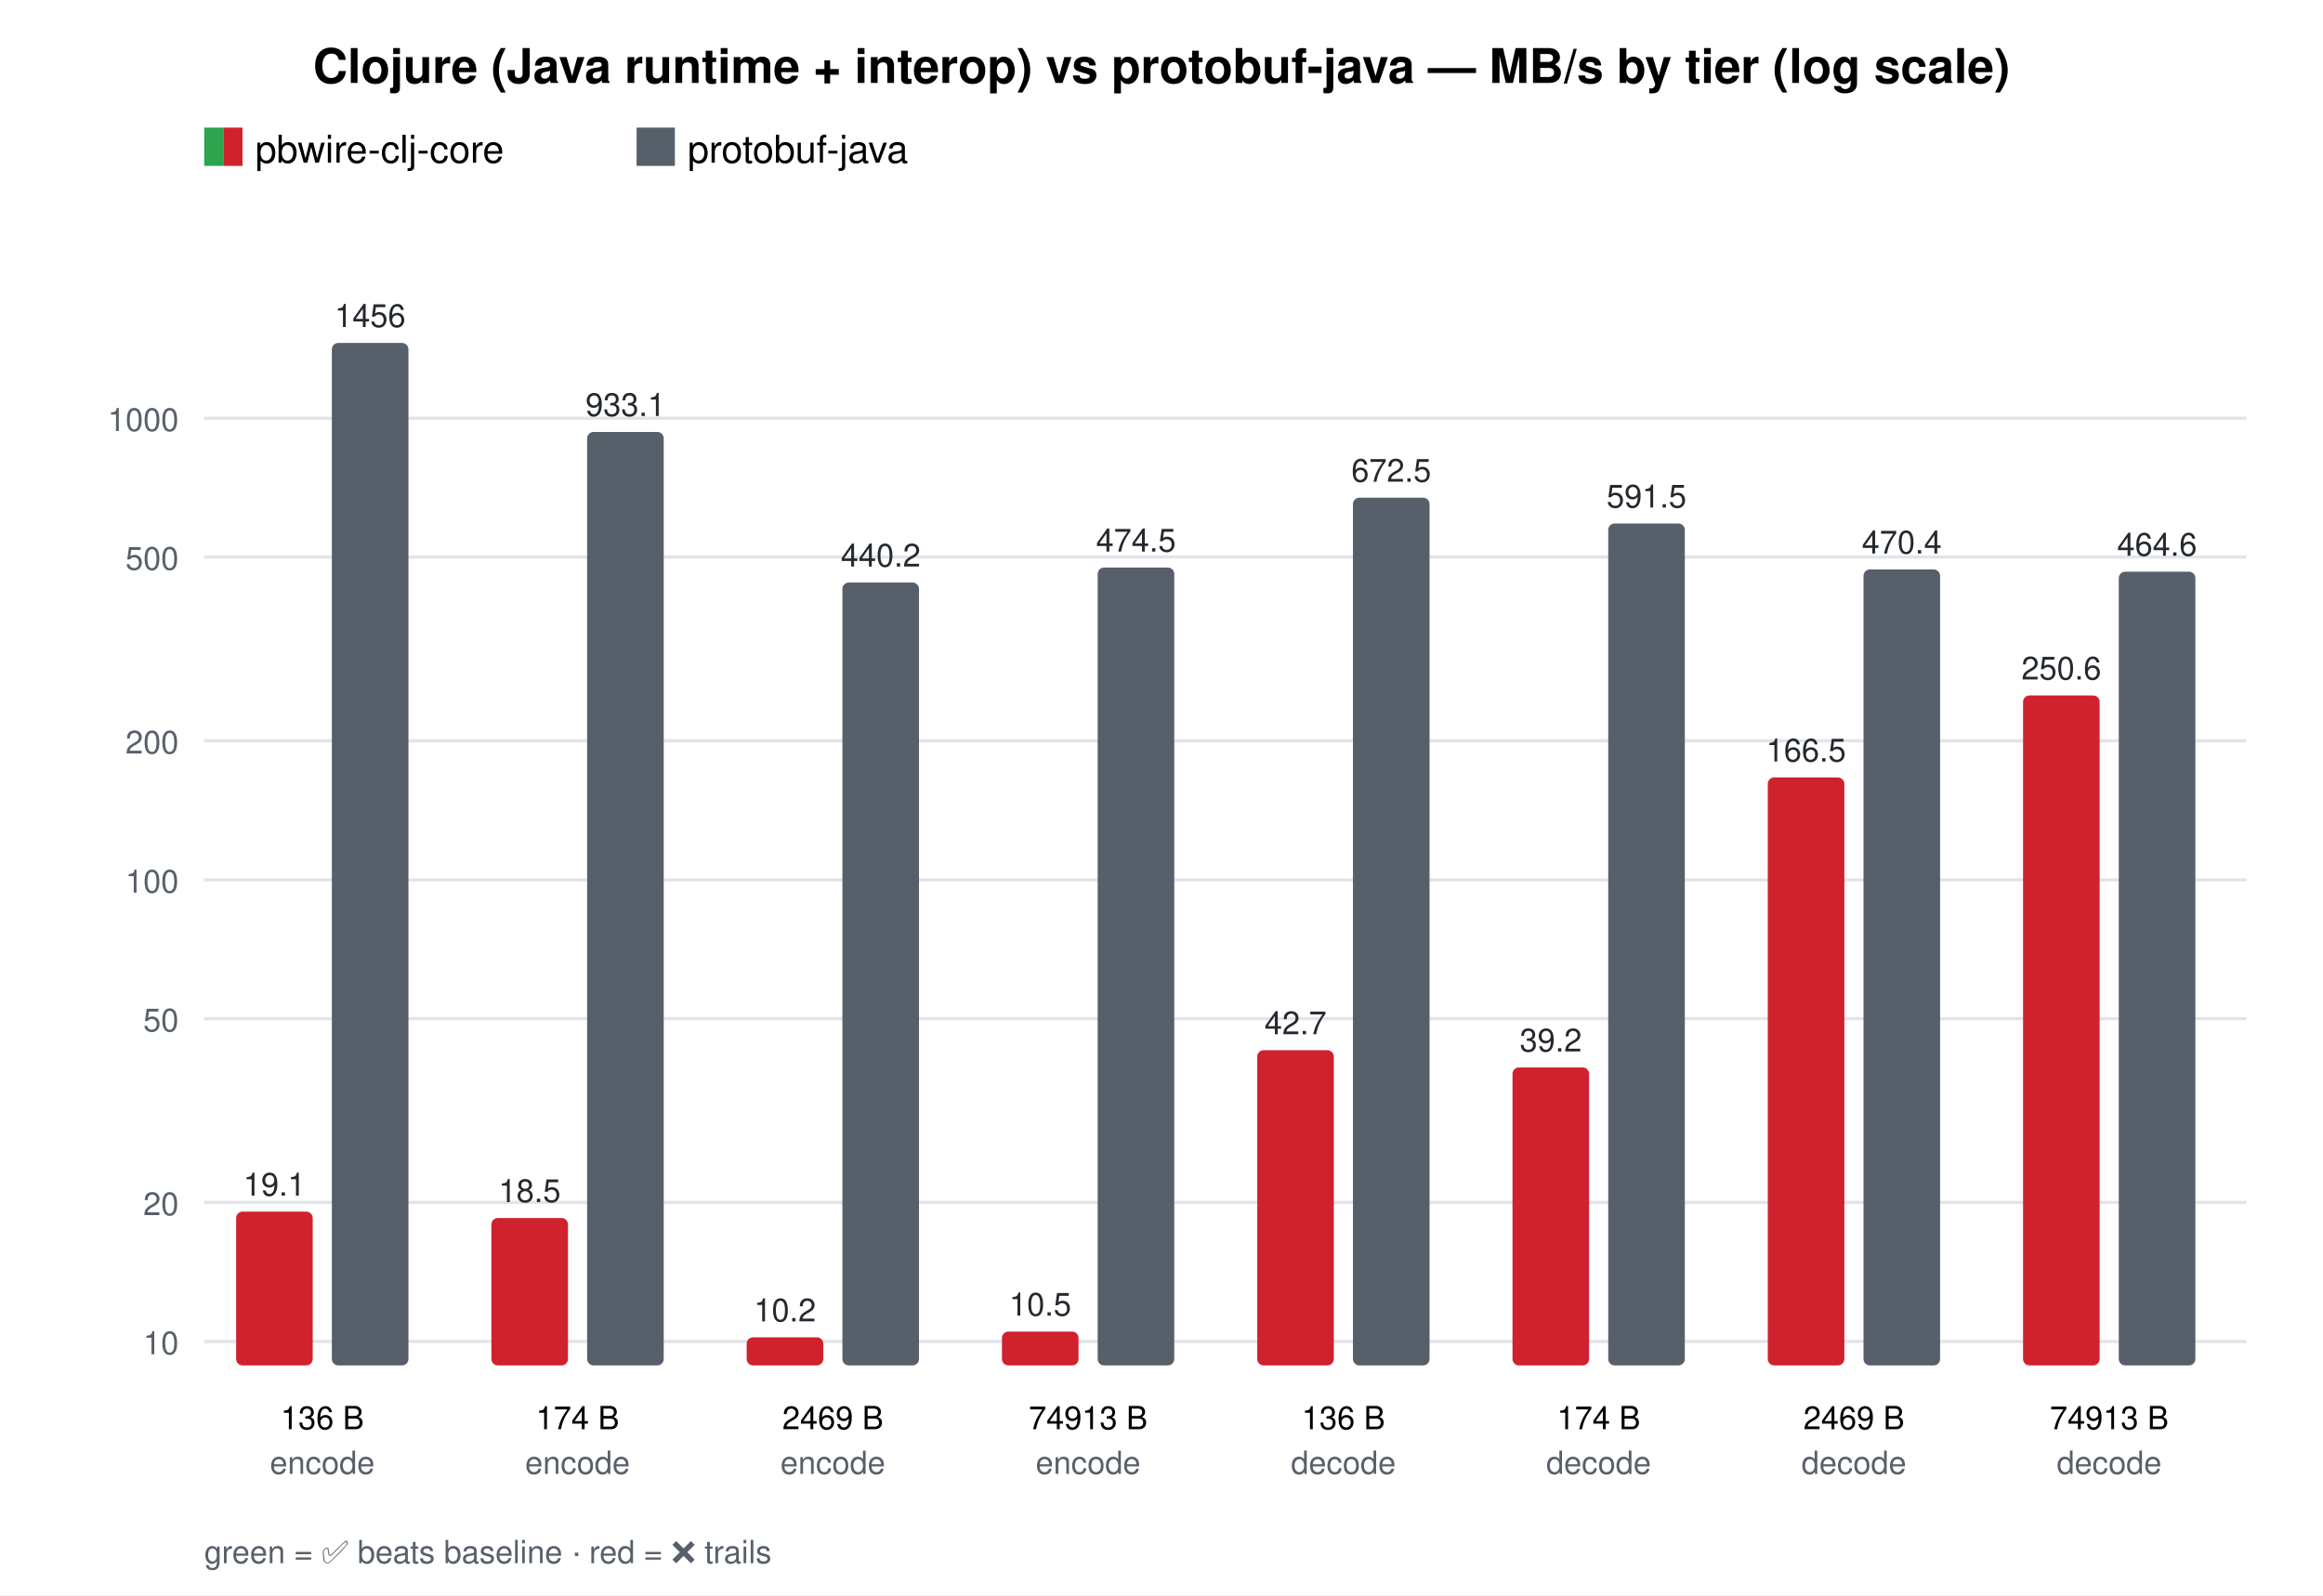
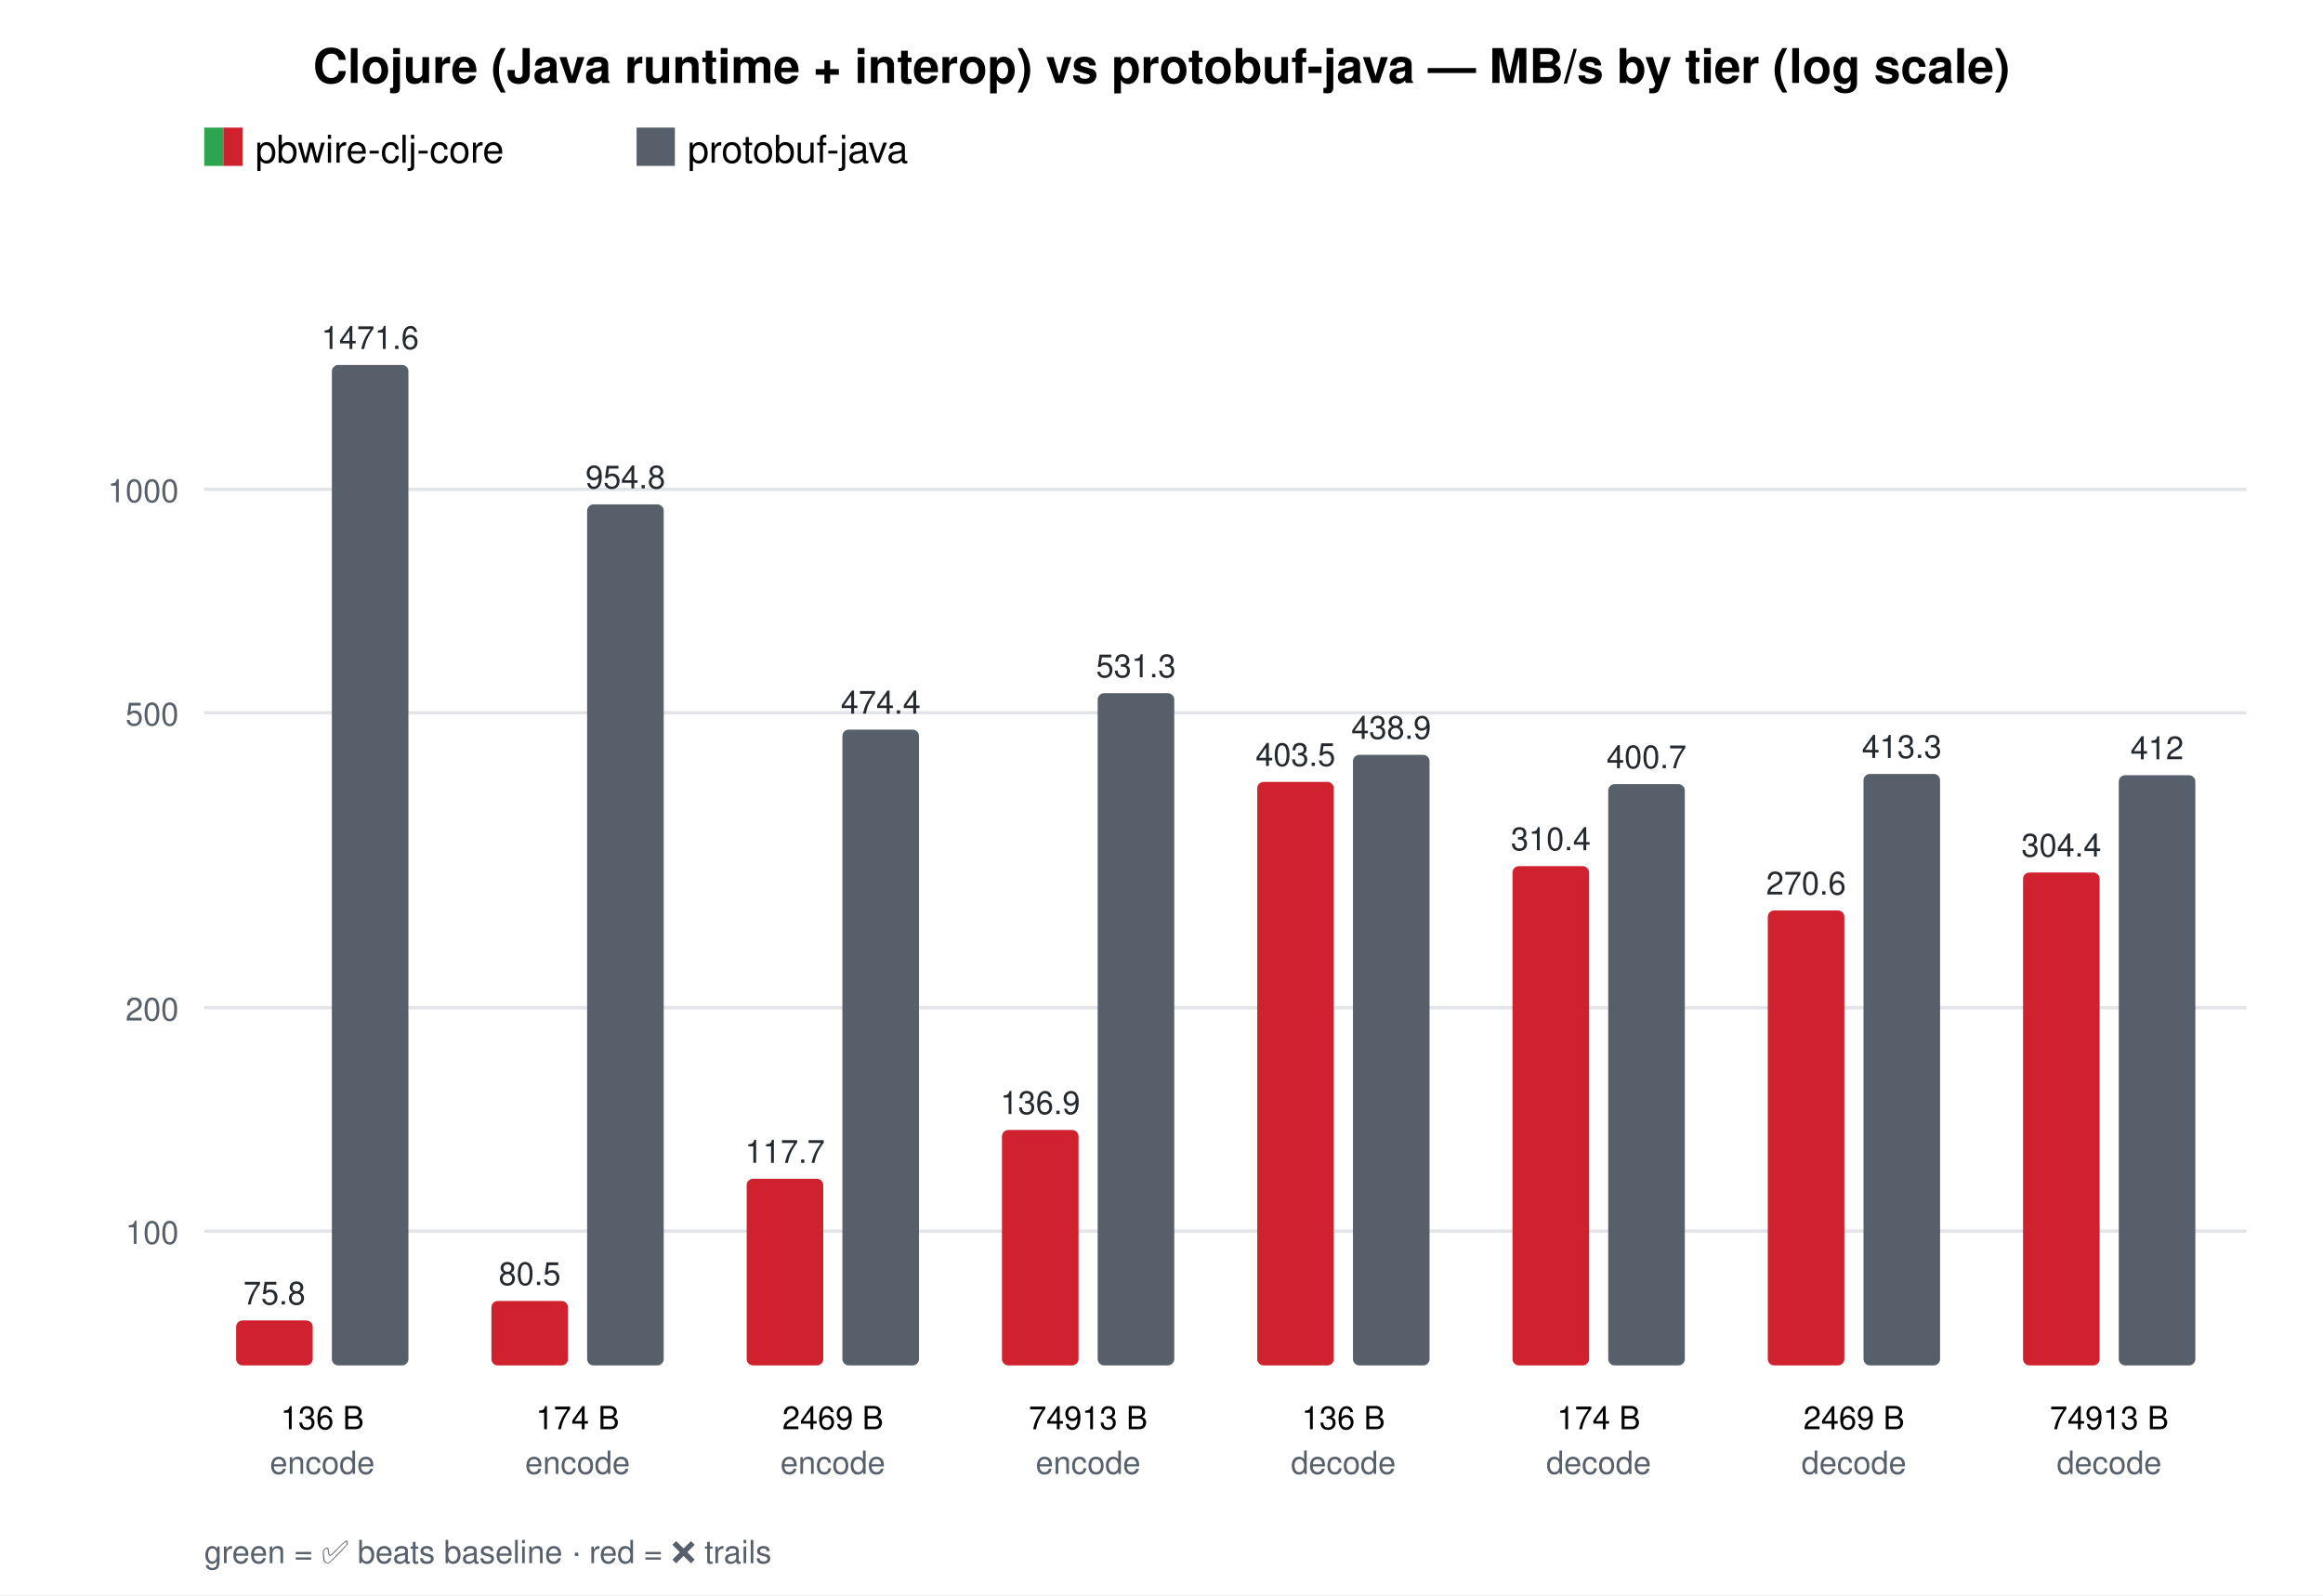
<svg xmlns="http://www.w3.org/2000/svg" width="728" height="500" font-family="Helvetica, Arial, sans-serif">
  <rect width="728" height="500" fill="#ffffff" />
  <text x="364.0" y="26" text-anchor="middle" font-size="15" font-weight="bold">Clojure (Java runtime + interop) vs protobuf-java — MB/s by tier (log scale)</text>
  <rect x="64" y="40" width="6" height="12" fill="#2da44e" />
  <rect x="70" y="40" width="6" height="12" fill="#cf222e" />
  <text x="80" y="51" font-size="12">pbwire-clj-core</text>
  <rect x="199.5" y="40" width="12" height="12" fill="#57606a" />
  <text x="215.5" y="51" font-size="12">protobuf-java</text>
-   <line x1="64" y1="420.5" x2="704" y2="420.5" stroke="#e1e4e8" />
-   <text x="56" y="424.5" text-anchor="end" font-size="10" fill="#57606a">10</text>
-   <line x1="64" y1="376.9" x2="704" y2="376.9" stroke="#e1e4e8" />
-   <text x="56" y="380.9" text-anchor="end" font-size="10" fill="#57606a">20</text>
-   <line x1="64" y1="319.3" x2="704" y2="319.3" stroke="#e1e4e8" />
-   <text x="56" y="323.3" text-anchor="end" font-size="10" fill="#57606a">50</text>
-   <line x1="64" y1="275.8" x2="704" y2="275.8" stroke="#e1e4e8" />
-   <text x="56" y="279.8" text-anchor="end" font-size="10" fill="#57606a">100</text>
-   <line x1="64" y1="232.2" x2="704" y2="232.2" stroke="#e1e4e8" />
-   <text x="56" y="236.2" text-anchor="end" font-size="10" fill="#57606a">200</text>
-   <line x1="64" y1="174.6" x2="704" y2="174.6" stroke="#e1e4e8" />
-   <text x="56" y="178.6" text-anchor="end" font-size="10" fill="#57606a">500</text>
-   <line x1="64" y1="131.1" x2="704" y2="131.1" stroke="#e1e4e8" />
-   <text x="56" y="135.1" text-anchor="end" font-size="10" fill="#57606a">1000</text>
+   <line x1="64" y1="385.9" x2="704" y2="385.9" stroke="#e1e4e8" />
+   <text x="56" y="389.9" text-anchor="end" font-size="10" fill="#57606a">100</text>
+   <line x1="64" y1="315.9" x2="704" y2="315.9" stroke="#e1e4e8" />
+   <text x="56" y="319.9" text-anchor="end" font-size="10" fill="#57606a">200</text>
+   <line x1="64" y1="223.4" x2="704" y2="223.4" stroke="#e1e4e8" />
+   <text x="56" y="227.4" text-anchor="end" font-size="10" fill="#57606a">500</text>
+   <line x1="64" y1="153.4" x2="704" y2="153.4" stroke="#e1e4e8" />
+   <text x="56" y="157.4" text-anchor="end" font-size="10" fill="#57606a">1000</text>
  <text x="101.0" y="448" text-anchor="middle" font-size="10">136 B</text>
  <text x="101.0" y="462" text-anchor="middle" font-size="10" fill="#57606a">encode</text>
-   <rect x="74.0" y="379.8" width="24" height="48.2" rx="2" fill="#cf222e" />
-   <text x="86.0" y="374.8" text-anchor="middle" font-size="10" fill="#24292f">19.1</text>
-   <rect x="104.0" y="107.5" width="24" height="320.5" rx="2" fill="#57606a" />
-   <text x="116.0" y="102.5" text-anchor="middle" font-size="10" fill="#24292f">1456</text>
+   <rect x="74.0" y="413.9" width="24" height="14.1" rx="2" fill="#cf222e" />
+   <text x="86.0" y="408.9" text-anchor="middle" font-size="10" fill="#24292f">75.8</text>
+   <rect x="104.0" y="114.4" width="24" height="313.6" rx="2" fill="#57606a" />
+   <text x="116.0" y="109.4" text-anchor="middle" font-size="10" fill="#24292f">1471.6</text>
  <text x="181.0" y="448" text-anchor="middle" font-size="10">174 B</text>
  <text x="181.0" y="462" text-anchor="middle" font-size="10" fill="#57606a">encode</text>
-   <rect x="154.0" y="381.8" width="24" height="46.2" rx="2" fill="#cf222e" />
-   <text x="166.0" y="376.8" text-anchor="middle" font-size="10" fill="#24292f">18.5</text>
-   <rect x="184.0" y="135.4" width="24" height="292.6" rx="2" fill="#57606a" />
-   <text x="196.0" y="130.4" text-anchor="middle" font-size="10" fill="#24292f">933.1</text>
+   <rect x="154.0" y="407.8" width="24" height="20.2" rx="2" fill="#cf222e" />
+   <text x="166.0" y="402.8" text-anchor="middle" font-size="10" fill="#24292f">80.5</text>
+   <rect x="184.0" y="158.1" width="24" height="269.9" rx="2" fill="#57606a" />
+   <text x="196.0" y="153.1" text-anchor="middle" font-size="10" fill="#24292f">954.8</text>
  <text x="261.0" y="448" text-anchor="middle" font-size="10">2469 B</text>
  <text x="261.0" y="462" text-anchor="middle" font-size="10" fill="#57606a">encode</text>
-   <rect x="234.0" y="419.2" width="24" height="8.8" rx="2" fill="#cf222e" />
-   <text x="246.0" y="414.2" text-anchor="middle" font-size="10" fill="#24292f">10.2</text>
-   <rect x="264.0" y="182.6" width="24" height="245.4" rx="2" fill="#57606a" />
-   <text x="276.0" y="177.6" text-anchor="middle" font-size="10" fill="#24292f">440.2</text>
+   <rect x="234.0" y="369.5" width="24" height="58.5" rx="2" fill="#cf222e" />
+   <text x="246.0" y="364.5" text-anchor="middle" font-size="10" fill="#24292f">117.7</text>
+   <rect x="264.0" y="228.7" width="24" height="199.3" rx="2" fill="#57606a" />
+   <text x="276.0" y="223.7" text-anchor="middle" font-size="10" fill="#24292f">474.4</text>
  <text x="341.0" y="448" text-anchor="middle" font-size="10">74913 B</text>
  <text x="341.0" y="462" text-anchor="middle" font-size="10" fill="#57606a">encode</text>
-   <rect x="314.0" y="417.4" width="24" height="10.6" rx="2" fill="#cf222e" />
-   <text x="326.0" y="412.4" text-anchor="middle" font-size="10" fill="#24292f">10.5</text>
-   <rect x="344.0" y="177.9" width="24" height="250.1" rx="2" fill="#57606a" />
-   <text x="356.0" y="172.9" text-anchor="middle" font-size="10" fill="#24292f">474.5</text>
+   <rect x="314.0" y="354.2" width="24" height="73.8" rx="2" fill="#cf222e" />
+   <text x="326.0" y="349.2" text-anchor="middle" font-size="10" fill="#24292f">136.9</text>
+   <rect x="344.0" y="217.3" width="24" height="210.7" rx="2" fill="#57606a" />
+   <text x="356.0" y="212.3" text-anchor="middle" font-size="10" fill="#24292f">531.3</text>
  <text x="421.0" y="448" text-anchor="middle" font-size="10">136 B</text>
  <text x="421.0" y="462" text-anchor="middle" font-size="10" fill="#57606a">decode</text>
-   <rect x="394.0" y="329.2" width="24" height="98.8" rx="2" fill="#cf222e" />
-   <text x="406.0" y="324.2" text-anchor="middle" font-size="10" fill="#24292f">42.7</text>
-   <rect x="424.0" y="156.0" width="24" height="272.0" rx="2" fill="#57606a" />
-   <text x="436.0" y="151.0" text-anchor="middle" font-size="10" fill="#24292f">672.5</text>
+   <rect x="394.0" y="245.1" width="24" height="182.9" rx="2" fill="#cf222e" />
+   <text x="406.0" y="240.1" text-anchor="middle" font-size="10" fill="#24292f">403.5</text>
+   <rect x="424.0" y="236.6" width="24" height="191.4" rx="2" fill="#57606a" />
+   <text x="436.0" y="231.6" text-anchor="middle" font-size="10" fill="#24292f">438.9</text>
  <text x="501.0" y="448" text-anchor="middle" font-size="10">174 B</text>
  <text x="501.0" y="462" text-anchor="middle" font-size="10" fill="#57606a">decode</text>
-   <rect x="474.0" y="334.6" width="24" height="93.4" rx="2" fill="#cf222e" />
-   <text x="486.0" y="329.6" text-anchor="middle" font-size="10" fill="#24292f">39.2</text>
-   <rect x="504.0" y="164.1" width="24" height="263.9" rx="2" fill="#57606a" />
-   <text x="516.0" y="159.1" text-anchor="middle" font-size="10" fill="#24292f">591.5</text>
+   <rect x="474.0" y="271.5" width="24" height="156.5" rx="2" fill="#cf222e" />
+   <text x="486.0" y="266.5" text-anchor="middle" font-size="10" fill="#24292f">310.4</text>
+   <rect x="504.0" y="245.8" width="24" height="182.2" rx="2" fill="#57606a" />
+   <text x="516.0" y="240.8" text-anchor="middle" font-size="10" fill="#24292f">400.7</text>
  <text x="581.0" y="448" text-anchor="middle" font-size="10">2469 B</text>
  <text x="581.0" y="462" text-anchor="middle" font-size="10" fill="#57606a">decode</text>
-   <rect x="554.0" y="243.7" width="24" height="184.3" rx="2" fill="#cf222e" />
-   <text x="566.0" y="238.7" text-anchor="middle" font-size="10" fill="#24292f">166.5</text>
-   <rect x="584.0" y="178.5" width="24" height="249.5" rx="2" fill="#57606a" />
-   <text x="596.0" y="173.5" text-anchor="middle" font-size="10" fill="#24292f">470.4</text>
+   <rect x="554.0" y="285.4" width="24" height="142.6" rx="2" fill="#cf222e" />
+   <text x="566.0" y="280.4" text-anchor="middle" font-size="10" fill="#24292f">270.6</text>
+   <rect x="584.0" y="242.6" width="24" height="185.4" rx="2" fill="#57606a" />
+   <text x="596.0" y="237.6" text-anchor="middle" font-size="10" fill="#24292f">413.3</text>
  <text x="661.0" y="448" text-anchor="middle" font-size="10">74913 B</text>
  <text x="661.0" y="462" text-anchor="middle" font-size="10" fill="#57606a">decode</text>
-   <rect x="634.0" y="218.0" width="24" height="210.0" rx="2" fill="#cf222e" />
-   <text x="646.0" y="213.0" text-anchor="middle" font-size="10" fill="#24292f">250.6</text>
-   <rect x="664.0" y="179.2" width="24" height="248.8" rx="2" fill="#57606a" />
-   <text x="676.0" y="174.2" text-anchor="middle" font-size="10" fill="#24292f">464.6</text>
+   <rect x="634.0" y="273.5" width="24" height="154.5" rx="2" fill="#cf222e" />
+   <text x="646.0" y="268.5" text-anchor="middle" font-size="10" fill="#24292f">304.4</text>
+   <rect x="664.0" y="243.0" width="24" height="185.0" rx="2" fill="#57606a" />
+   <text x="676.0" y="238.0" text-anchor="middle" font-size="10" fill="#24292f">412</text>
  <text x="64" y="490" font-size="10" fill="#57606a">green = ✅ beats baseline · red = ❌ trails</text>
</svg>
